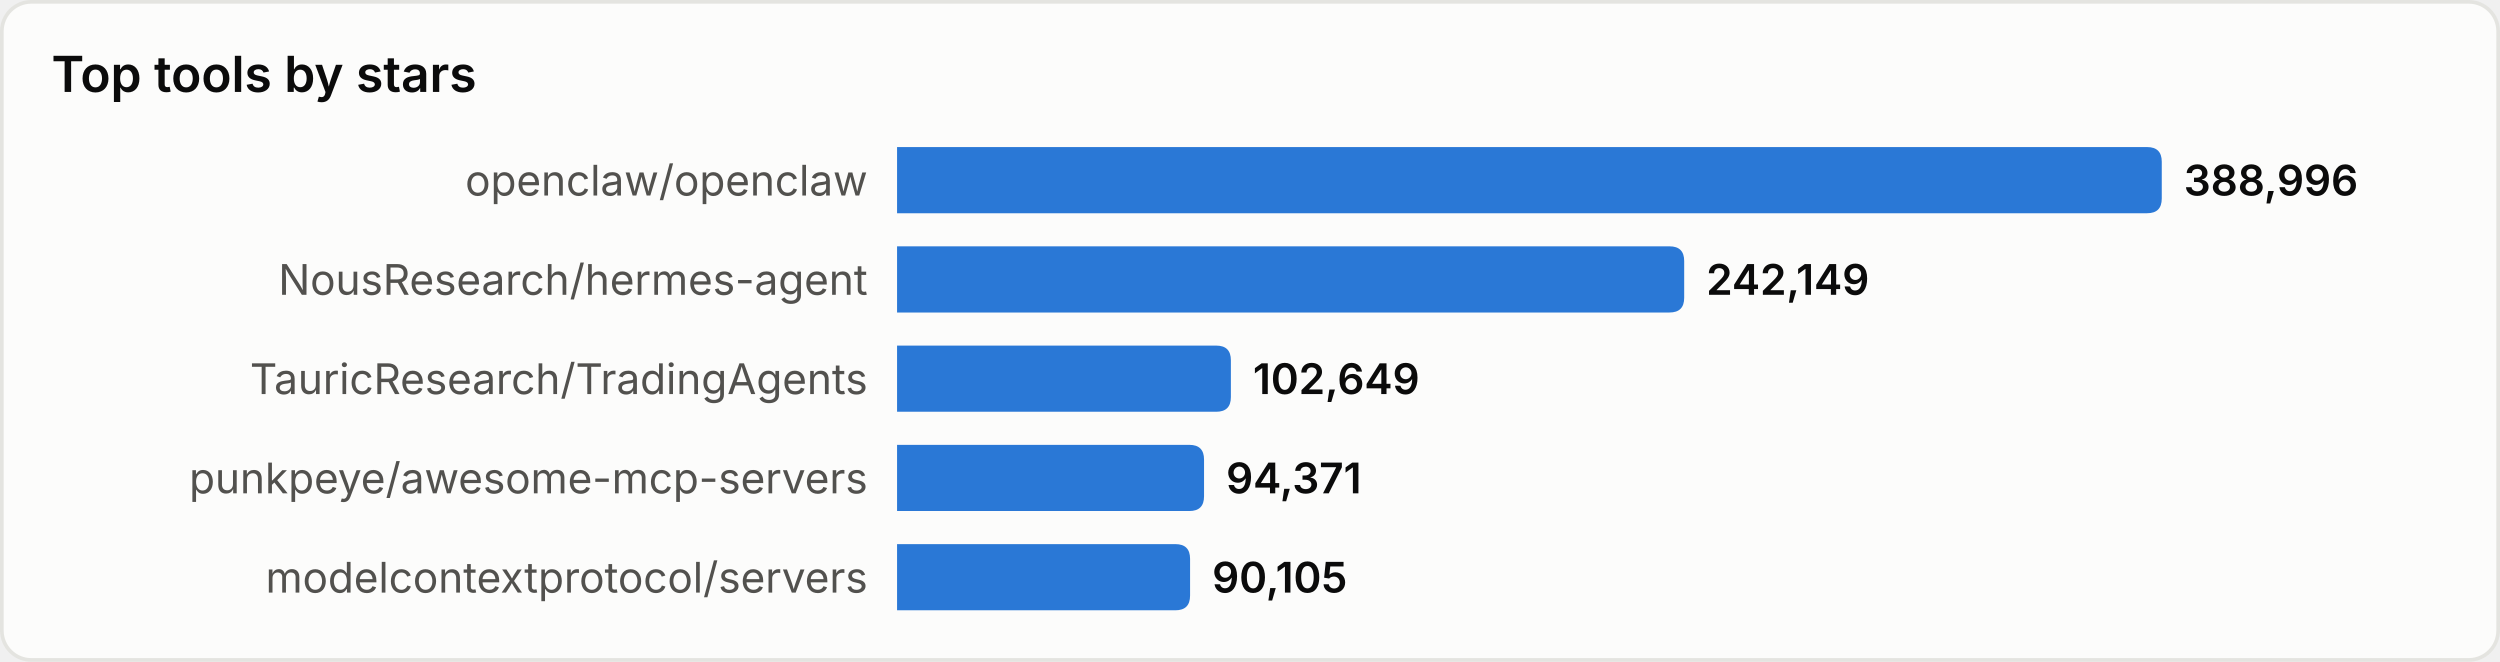
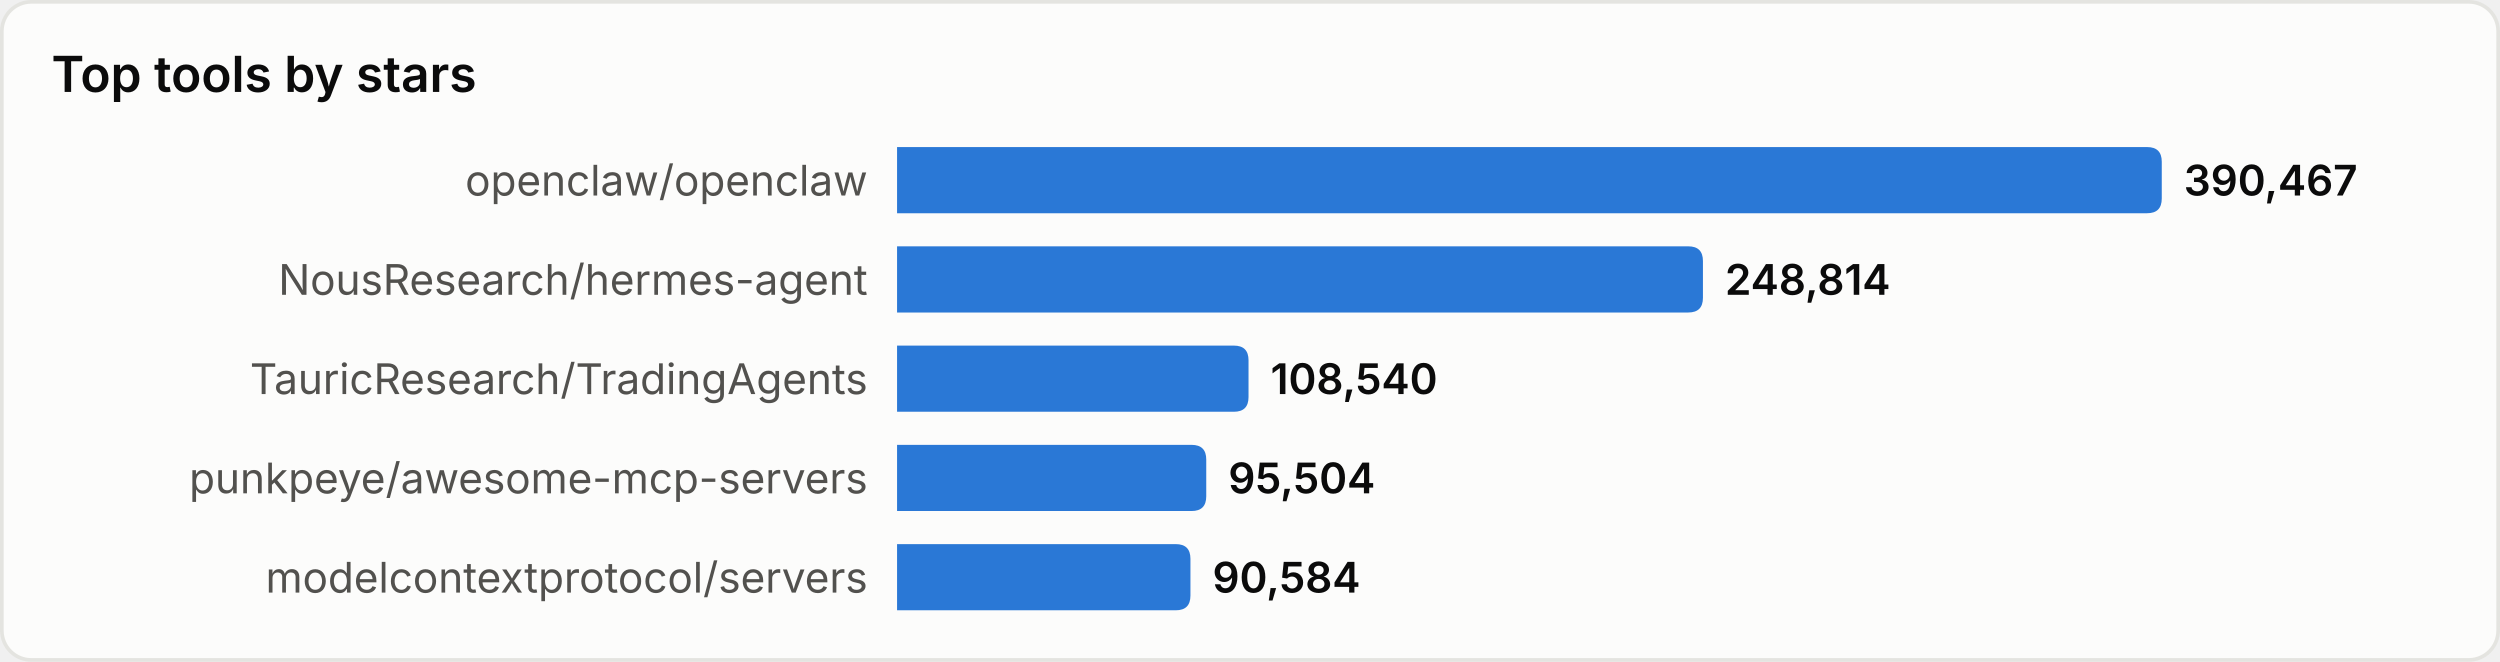
<svg xmlns="http://www.w3.org/2000/svg" width="680" height="180" viewBox="0 0 680 180" role="img" aria-label="Top tools by stars">
  <style>
text{font-family:system-ui,-apple-system,'Segoe UI',sans-serif}
.srf{fill:#fcfcfb;stroke:#e4e4e0}.ttl{fill:#0b0b0b;font-size:13.5px;font-weight:600}
.lbl{fill:#52514e;font-size:11.5px}.val{fill:#0b0b0b;font-size:11.5px;font-weight:600}
.bar{fill:#2a78d6}
@media(prefers-color-scheme:dark){
.srf{fill:#1a1a19;stroke:#33332f}.ttl{fill:#ffffff}
.lbl{fill:#c3c2b7}.val{fill:#ffffff}.bar{fill:#3987e5}
}
</style>
  <rect x="0.5" y="0.5" width="679" height="179" rx="8" class="srf" />
  <text x="14" y="25" class="ttl">Top tools by stars</text>
  <text x="236" y="49.0" class="lbl" text-anchor="end" dominant-baseline="central">openclaw/openclaw</text>
  <path d="M244,40 h340.0 q4,0 4,4 v10 q0,4 -4,4 h-340.0 z" class="bar" />
-   <text x="594.0" y="49.0" class="val" dominant-baseline="central">388,996</text>
+   <text x="594.0" y="49.0" class="val" dominant-baseline="central">390,467</text>
  <text x="236" y="76.0" class="lbl" text-anchor="end" dominant-baseline="central">NousResearch/hermes-agent</text>
-   <path d="M244,67 h210.1 q4,0 4,4 v10 q0,4 -4,4 h-210.1 z" class="bar" />
-   <text x="464.1" y="76.0" class="val" dominant-baseline="central">242,149</text>
+   <path d="M244,67 h215.2 q4,0 4,4 v10 q0,4 -4,4 h-215.2 z" class="bar" />
+   <text x="469.2" y="76.0" class="val" dominant-baseline="central">248,814</text>
  <text x="236" y="103.0" class="lbl" text-anchor="end" dominant-baseline="central">TauricResearch/TradingAgents</text>
-   <path d="M244,94 h86.8 q4,0 4,4 v10 q0,4 -4,4 h-86.8 z" class="bar" />
-   <text x="340.8" y="103.0" class="val" dominant-baseline="central">102,649</text>
+   <path d="M244,94 h91.6 q4,0 4,4 v10 q0,4 -4,4 h-91.6 z" class="bar" />
+   <text x="345.6" y="103.0" class="val" dominant-baseline="central">108,540</text>
  <text x="236" y="130.0" class="lbl" text-anchor="end" dominant-baseline="central">punkpeye/awesome-mcp-servers</text>
-   <path d="M244,121 h79.5 q4,0 4,4 v10 q0,4 -4,4 h-79.5 z" class="bar" />
-   <text x="333.5" y="130.0" class="val" dominant-baseline="central">94,371</text>
+   <path d="M244,121 h80.1 q4,0 4,4 v10 q0,4 -4,4 h-80.1 z" class="bar" />
+   <text x="334.1" y="130.0" class="val" dominant-baseline="central">95,504</text>
  <text x="236" y="157.0" class="lbl" text-anchor="end" dominant-baseline="central">modelcontextprotocol/servers</text>
-   <path d="M244,148 h75.7 q4,0 4,4 v10 q0,4 -4,4 h-75.7 z" class="bar" />
-   <text x="329.7" y="157.0" class="val" dominant-baseline="central">90,105</text>
+   <path d="M244,148 h75.8 q4,0 4,4 v10 q0,4 -4,4 h-75.8 z" class="bar" />
+   <text x="329.8" y="157.0" class="val" dominant-baseline="central">90,584</text>
</svg>
